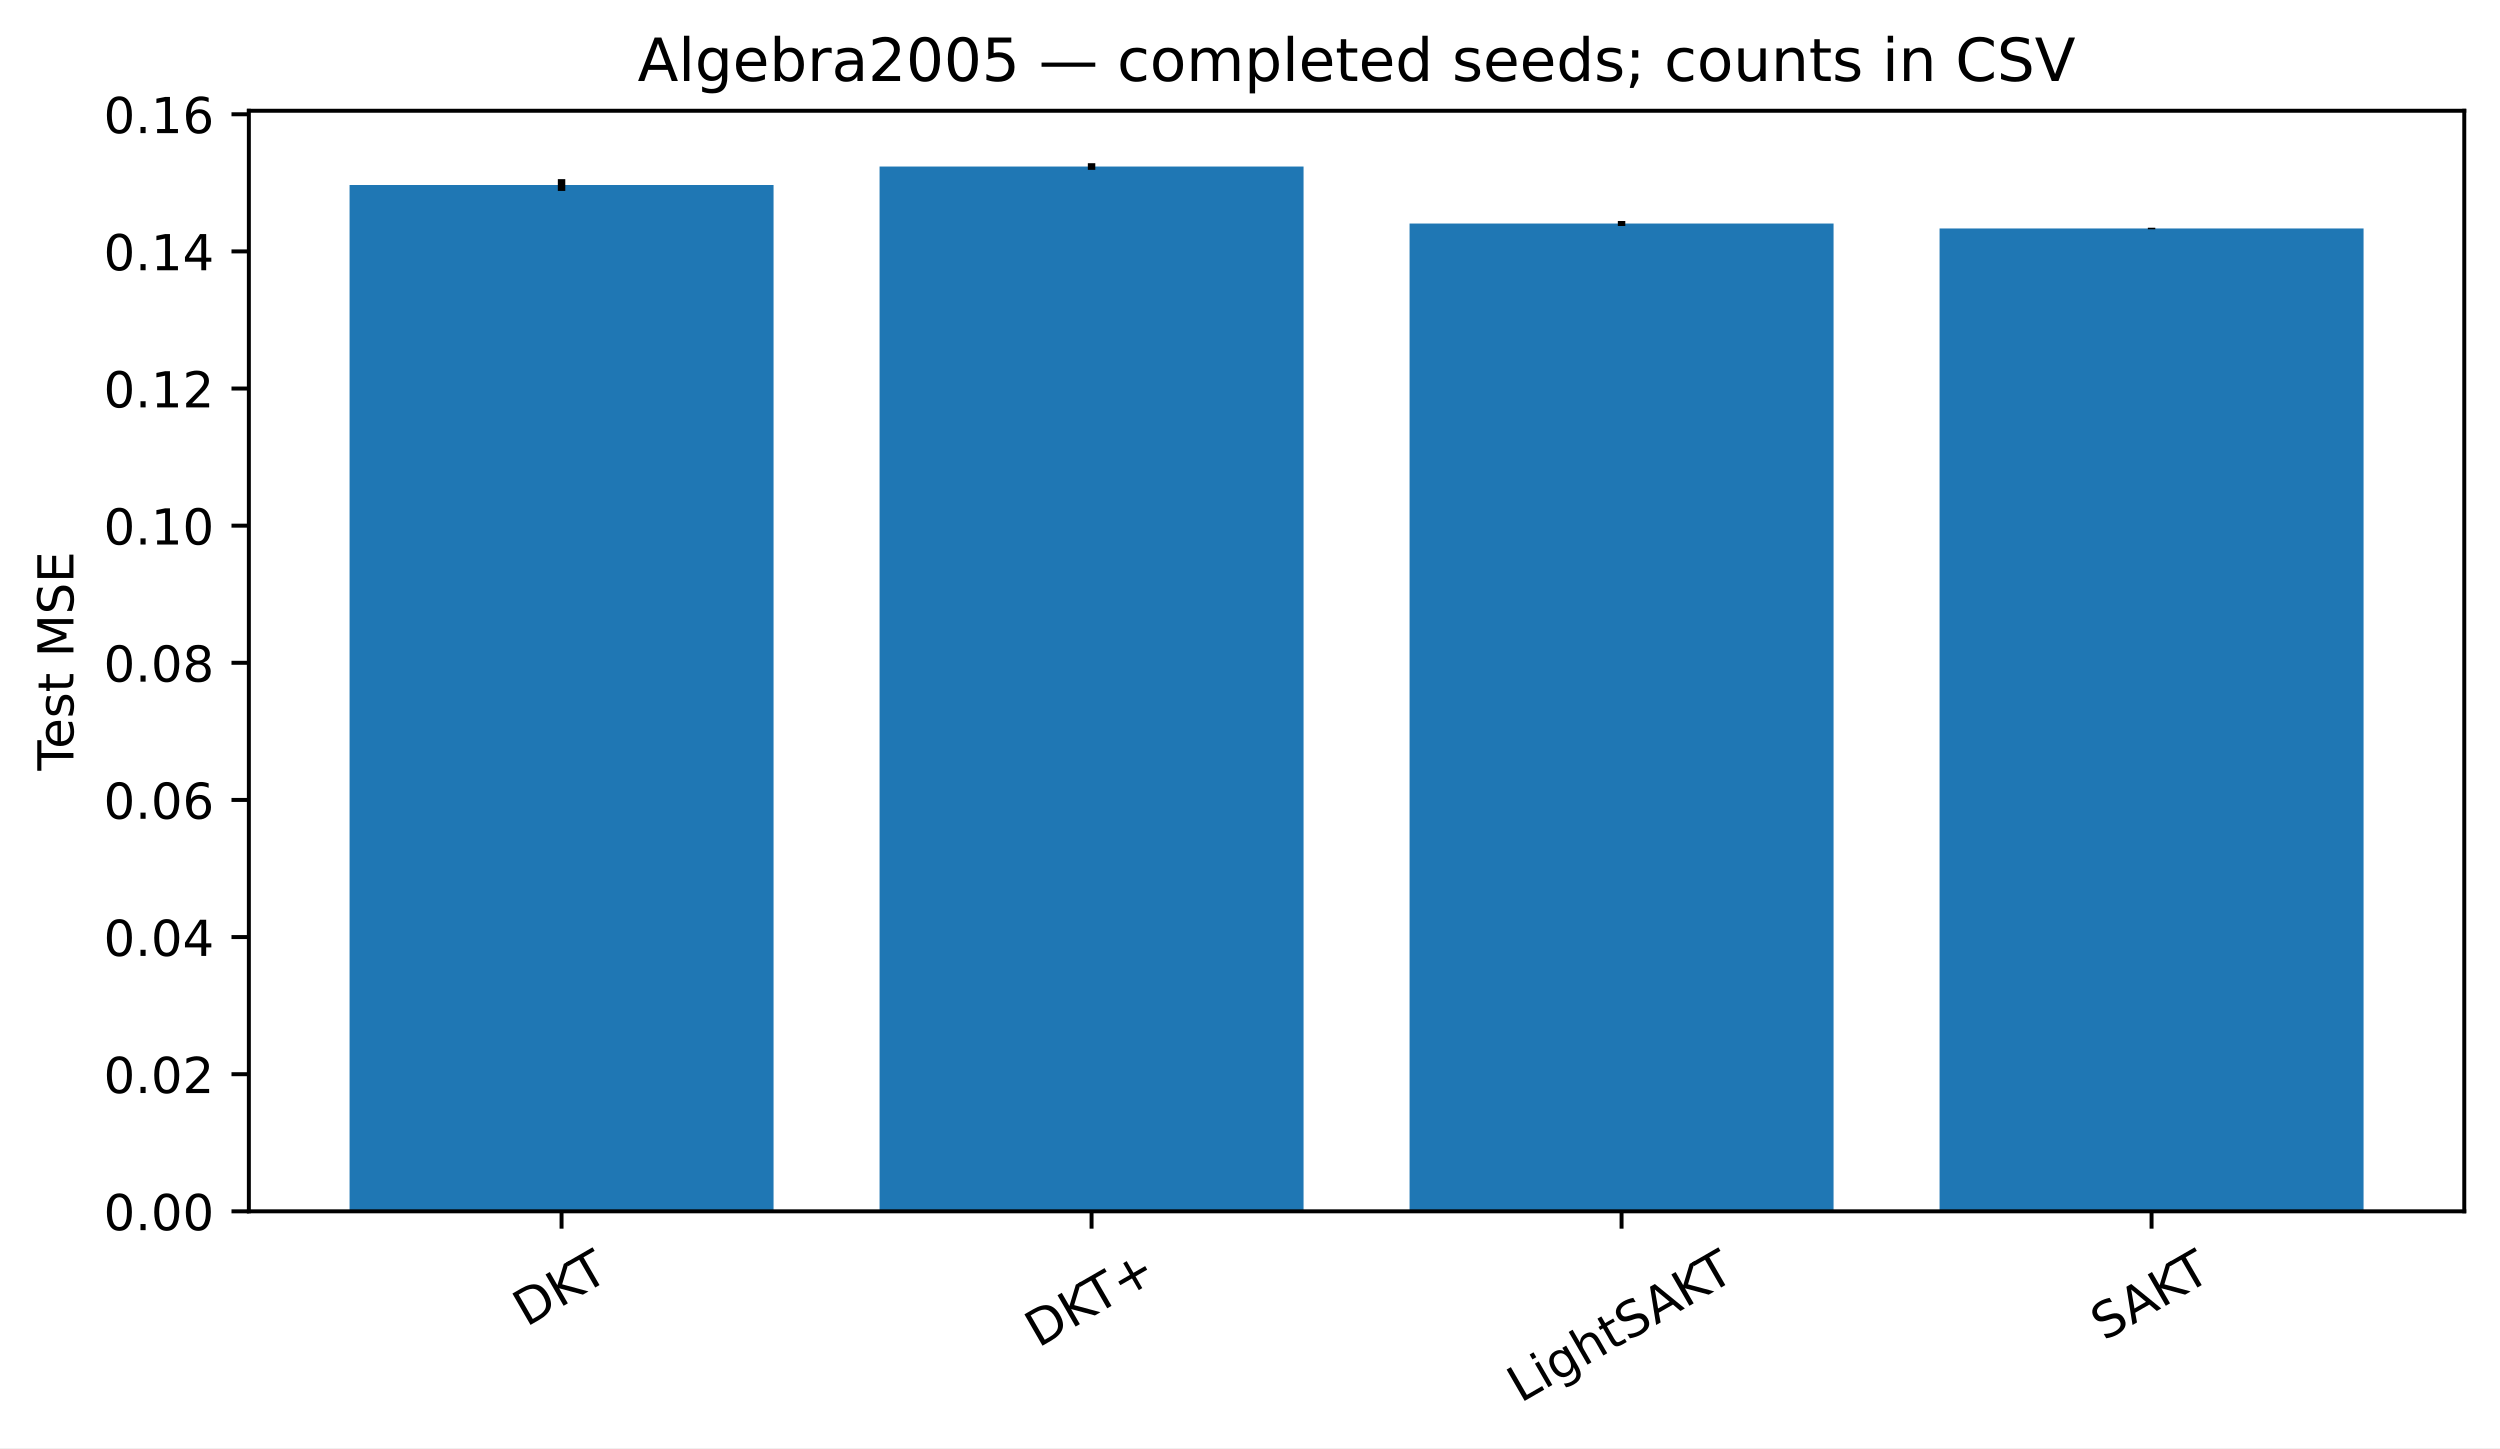
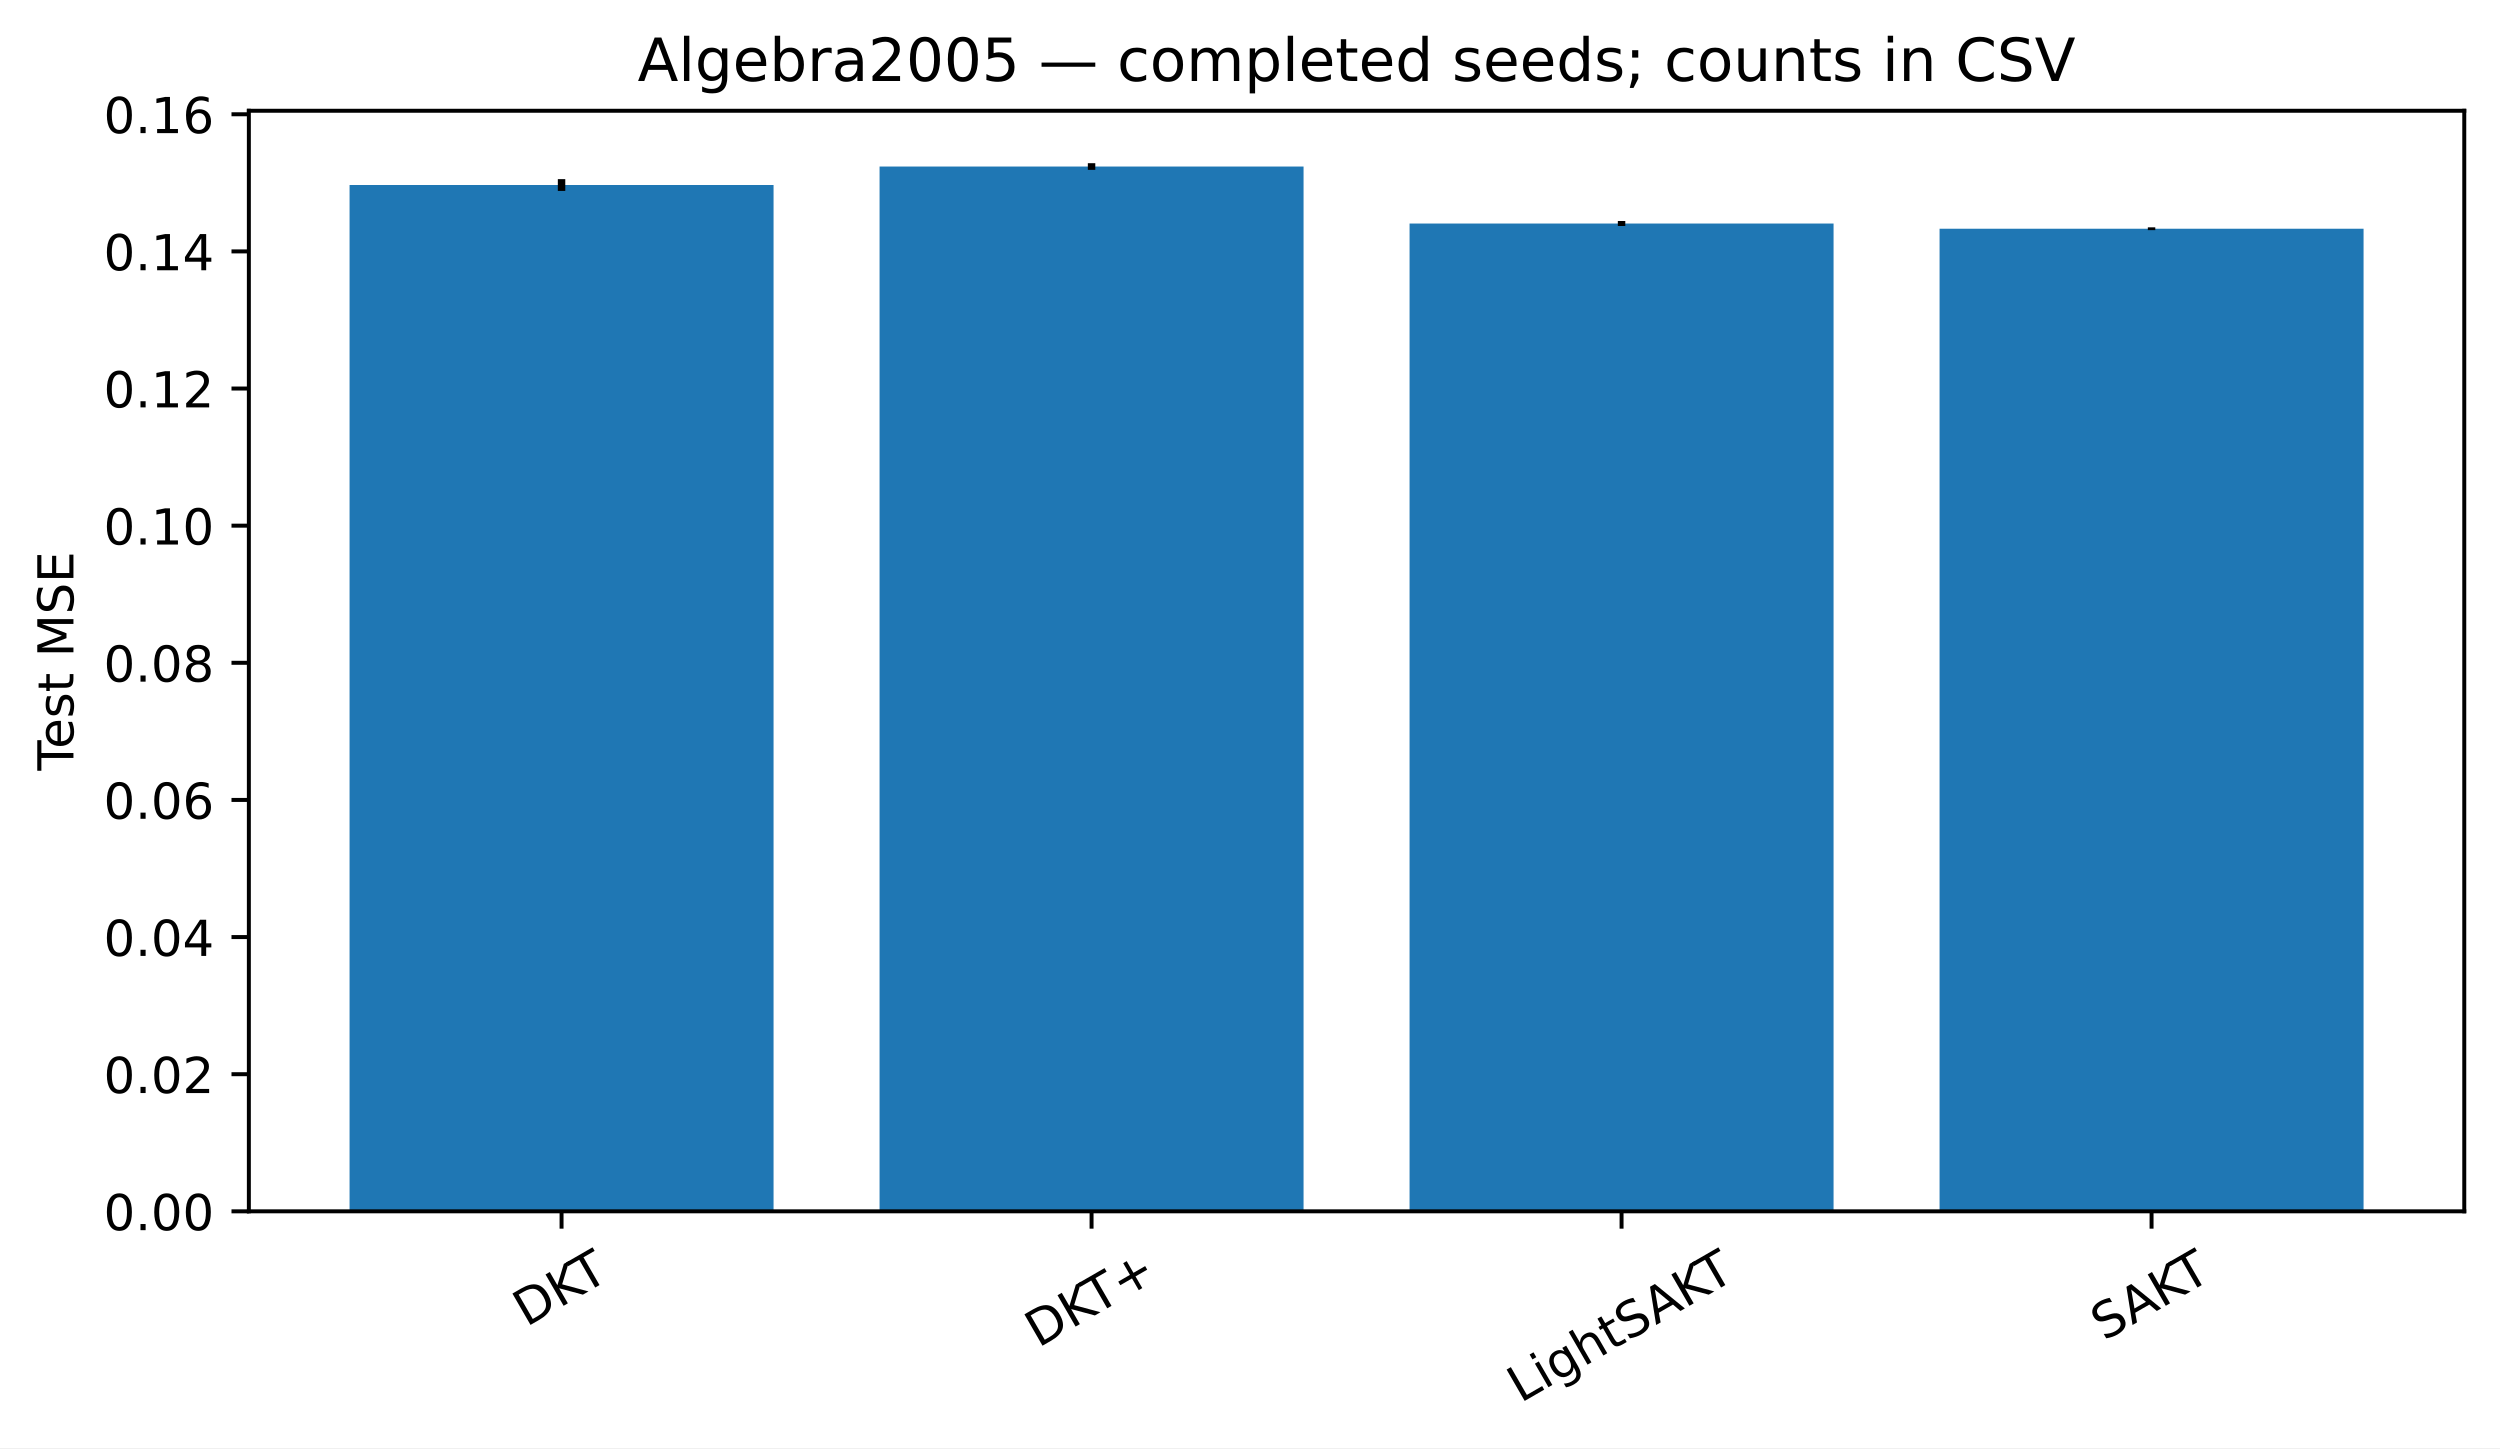
<svg xmlns="http://www.w3.org/2000/svg" xmlns:xlink="http://www.w3.org/1999/xlink" width="503.744pt" height="291.771pt" viewBox="0 0 503.744 291.771" version="1.1">
  <defs>
    <style type="text/css">*{stroke-linejoin: round; stroke-linecap: butt}</style>
  </defs>
  <g id="figure_1">
    <g id="patch_1">
      <path d="M 0 291.771  L 503.744 291.771  L 503.744 0  L 0 0  z " style="fill: #ffffff" />
    </g>
    <g id="axes_1">
      <g id="patch_2">
        <path d="M 50.144 244.078  L 496.544 244.078  L 496.544 22.318  L 50.144 22.318  z " style="fill: #ffffff" />
      </g>
      <g id="patch_3">
-         <path d="M 70.435 244.078  L 155.87 244.078  L 155.87 37.28  L 70.435 37.28  z " clip-path="url(#p3794abc254)" style="fill: #1f77b4" />
+         <path d="M 70.435 244.078  L 155.87 244.078  L 155.87 37.28  L 70.435 37.28  z " clip-path="url(#p37344123c0)" style="fill: #1f77b4" />
      </g>
      <g id="patch_4">
-         <path d="M 177.229 244.078  L 262.664 244.078  L 262.664 33.552  L 177.229 33.552  z " clip-path="url(#p3794abc254)" style="fill: #1f77b4" />
+         <path d="M 177.229 244.078  L 262.664 244.078  L 262.664 33.552  L 177.229 33.552  z " clip-path="url(#p37344123c0)" style="fill: #1f77b4" />
      </g>
      <g id="patch_5">
-         <path d="M 284.023 244.078  L 369.459 244.078  L 369.459 45.036  L 284.023 45.036  z " clip-path="url(#p3794abc254)" style="fill: #1f77b4" />
+         <path d="M 284.023 244.078  L 369.459 244.078  L 369.459 45.036  L 284.023 45.036  z " clip-path="url(#p37344123c0)" style="fill: #1f77b4" />
      </g>
      <g id="patch_6">
-         <path d="M 390.817 244.078  L 476.253 244.078  L 476.253 46.04  L 390.817 46.04  z " clip-path="url(#p3794abc254)" style="fill: #1f77b4" />
+         <path d="M 390.817 244.078  L 476.253 244.078  L 476.253 46.086  L 390.817 46.086  z " clip-path="url(#p37344123c0)" style="fill: #1f77b4" />
      </g>
      <g id="matplotlib.axis_1">
        <g id="xtick_1">
          <g id="line2d_1">
            <defs>
-               <path id="md015bb8213" d="M 0 0  L 0 3.5  " style="stroke: #000000; stroke-width: 0.8" />
+               <path id="me92ed41fef" d="M 0 0  L 0 3.5  " style="stroke: #000000; stroke-width: 0.8" />
            </defs>
            <g>
-               <use xlink:href="#md015bb8213" x="113.152" y="244.078" style="stroke: #000000; stroke-width: 0.8" />
+               <use xlink:href="#me92ed41fef" x="113.152" y="244.078" style="stroke: #000000; stroke-width: 0.8" />
            </g>
          </g>
          <g id="text_1">
            <g transform="translate(106.0491 267.4539) rotate(-30) scale(0.1 -0.1)">
              <defs>
                <path id="DejaVuSans-44" d="M 1259 4147  L 1259 519  L 2022 519  Q 2988 519 3436 956  Q 3884 1394 3884 2338  Q 3884 3275 3436 3711  Q 2988 4147 2022 4147  L 1259 4147  z M 628 4666  L 1925 4666  Q 3281 4666 3915 4102  Q 4550 3538 4550 2338  Q 4550 1131 3912 565  Q 3275 0 1925 0  L 628 0  L 628 4666  z " transform="scale(0.015625)" />
                <path id="DejaVuSans-4b" d="M 628 4666  L 1259 4666  L 1259 2694  L 3353 4666  L 4166 4666  L 1850 2491  L 4331 0  L 3500 0  L 1259 2247  L 1259 0  L 628 0  L 628 4666  z " transform="scale(0.015625)" />
                <path id="DejaVuSans-54" d="M -19 4666  L 3928 4666  L 3928 4134  L 2272 4134  L 2272 0  L 1638 0  L 1638 4134  L -19 4134  L -19 4666  z " transform="scale(0.015625)" />
              </defs>
              <use xlink:href="#DejaVuSans-44" />
              <use xlink:href="#DejaVuSans-4b" x="77.002" />
              <use xlink:href="#DejaVuSans-54" x="134.828" />
            </g>
          </g>
        </g>
        <g id="xtick_2">
          <g id="line2d_2">
            <g>
-               <use xlink:href="#md015bb8213" x="219.947" y="244.078" style="stroke: #000000; stroke-width: 0.8" />
+               <use xlink:href="#me92ed41fef" x="219.947" y="244.078" style="stroke: #000000; stroke-width: 0.8" />
            </g>
          </g>
          <g id="text_2">
            <g transform="translate(209.2148 271.6437) rotate(-30) scale(0.1 -0.1)">
              <defs>
                <path id="DejaVuSans-2b" d="M 2944 4013  L 2944 2272  L 4684 2272  L 4684 1741  L 2944 1741  L 2944 0  L 2419 0  L 2419 1741  L 678 1741  L 678 2272  L 2419 2272  L 2419 4013  L 2944 4013  z " transform="scale(0.015625)" />
              </defs>
              <use xlink:href="#DejaVuSans-44" />
              <use xlink:href="#DejaVuSans-4b" x="77.002" />
              <use xlink:href="#DejaVuSans-54" x="134.828" />
              <use xlink:href="#DejaVuSans-2b" x="195.912" />
            </g>
          </g>
        </g>
        <g id="xtick_3">
          <g id="line2d_3">
            <g>
-               <use xlink:href="#md015bb8213" x="326.741" y="244.078" style="stroke: #000000; stroke-width: 0.8" />
+               <use xlink:href="#me92ed41fef" x="326.741" y="244.078" style="stroke: #000000; stroke-width: 0.8" />
            </g>
          </g>
          <g id="text_3">
            <g transform="translate(306.3732 282.7703) rotate(-30) scale(0.1 -0.1)">
              <defs>
                <path id="DejaVuSans-4c" d="M 628 4666  L 1259 4666  L 1259 531  L 3531 531  L 3531 0  L 628 0  L 628 4666  z " transform="scale(0.015625)" />
                <path id="DejaVuSans-69" d="M 603 3500  L 1178 3500  L 1178 0  L 603 0  L 603 3500  z M 603 4863  L 1178 4863  L 1178 4134  L 603 4134  L 603 4863  z " transform="scale(0.015625)" />
                <path id="DejaVuSans-67" d="M 2906 1791  Q 2906 2416 2648 2759  Q 2391 3103 1925 3103  Q 1463 3103 1205 2759  Q 947 2416 947 1791  Q 947 1169 1205 825  Q 1463 481 1925 481  Q 2391 481 2648 825  Q 2906 1169 2906 1791  z M 3481 434  Q 3481 -459 3084 -895  Q 2688 -1331 1869 -1331  Q 1566 -1331 1297 -1286  Q 1028 -1241 775 -1147  L 775 -588  Q 1028 -725 1275 -790  Q 1522 -856 1778 -856  Q 2344 -856 2625 -561  Q 2906 -266 2906 331  L 2906 616  Q 2728 306 2450 153  Q 2172 0 1784 0  Q 1141 0 747 490  Q 353 981 353 1791  Q 353 2603 747 3093  Q 1141 3584 1784 3584  Q 2172 3584 2450 3431  Q 2728 3278 2906 2969  L 2906 3500  L 3481 3500  L 3481 434  z " transform="scale(0.015625)" />
                <path id="DejaVuSans-68" d="M 3513 2113  L 3513 0  L 2938 0  L 2938 2094  Q 2938 2591 2744 2837  Q 2550 3084 2163 3084  Q 1697 3084 1428 2787  Q 1159 2491 1159 1978  L 1159 0  L 581 0  L 581 4863  L 1159 4863  L 1159 2956  Q 1366 3272 1645 3428  Q 1925 3584 2291 3584  Q 2894 3584 3203 3211  Q 3513 2838 3513 2113  z " transform="scale(0.015625)" />
                <path id="DejaVuSans-74" d="M 1172 4494  L 1172 3500  L 2356 3500  L 2356 3053  L 1172 3053  L 1172 1153  Q 1172 725 1289 603  Q 1406 481 1766 481  L 2356 481  L 2356 0  L 1766 0  Q 1100 0 847 248  Q 594 497 594 1153  L 594 3053  L 172 3053  L 172 3500  L 594 3500  L 594 4494  L 1172 4494  z " transform="scale(0.015625)" />
                <path id="DejaVuSans-53" d="M 3425 4513  L 3425 3897  Q 3066 4069 2747 4153  Q 2428 4238 2131 4238  Q 1616 4238 1336 4038  Q 1056 3838 1056 3469  Q 1056 3159 1242 3001  Q 1428 2844 1947 2747  L 2328 2669  Q 3034 2534 3370 2195  Q 3706 1856 3706 1288  Q 3706 609 3251 259  Q 2797 -91 1919 -91  Q 1588 -91 1214 -16  Q 841 59 441 206  L 441 856  Q 825 641 1194 531  Q 1563 422 1919 422  Q 2459 422 2753 634  Q 3047 847 3047 1241  Q 3047 1584 2836 1778  Q 2625 1972 2144 2069  L 1759 2144  Q 1053 2284 737 2584  Q 422 2884 422 3419  Q 422 4038 858 4394  Q 1294 4750 2059 4750  Q 2388 4750 2728 4690  Q 3069 4631 3425 4513  z " transform="scale(0.015625)" />
                <path id="DejaVuSans-41" d="M 2188 4044  L 1331 1722  L 3047 1722  L 2188 4044  z M 1831 4666  L 2547 4666  L 4325 0  L 3669 0  L 3244 1197  L 1141 1197  L 716 0  L 50 0  L 1831 4666  z " transform="scale(0.015625)" />
              </defs>
              <use xlink:href="#DejaVuSans-4c" />
              <use xlink:href="#DejaVuSans-69" x="55.713" />
              <use xlink:href="#DejaVuSans-67" x="83.496" />
              <use xlink:href="#DejaVuSans-68" x="146.973" />
              <use xlink:href="#DejaVuSans-74" x="210.352" />
              <use xlink:href="#DejaVuSans-53" x="249.561" />
              <use xlink:href="#DejaVuSans-41" x="314.912" />
              <use xlink:href="#DejaVuSans-4b" x="383.32" />
              <use xlink:href="#DejaVuSans-54" x="441.146" />
            </g>
          </g>
        </g>
        <g id="xtick_4">
          <g id="line2d_4">
            <g>
-               <use xlink:href="#md015bb8213" x="433.535" y="244.078" style="stroke: #000000; stroke-width: 0.8" />
+               <use xlink:href="#me92ed41fef" x="433.535" y="244.078" style="stroke: #000000; stroke-width: 0.8" />
            </g>
          </g>
          <g id="text_4">
            <g transform="translate(423.9738 270.2922) rotate(-30) scale(0.1 -0.1)">
              <use xlink:href="#DejaVuSans-53" />
              <use xlink:href="#DejaVuSans-41" x="65.352" />
              <use xlink:href="#DejaVuSans-4b" x="133.76" />
              <use xlink:href="#DejaVuSans-54" x="191.586" />
            </g>
          </g>
        </g>
      </g>
      <g id="matplotlib.axis_2">
        <g id="ytick_1">
          <g id="line2d_5">
            <defs>
-               <path id="maa111e7e05" d="M 0 0  L -3.5 0  " style="stroke: #000000; stroke-width: 0.8" />
+               <path id="m4c678e482f" d="M 0 0  L -3.5 0  " style="stroke: #000000; stroke-width: 0.8" />
            </defs>
            <g>
-               <use xlink:href="#maa111e7e05" x="50.144" y="244.078" style="stroke: #000000; stroke-width: 0.8" />
+               <use xlink:href="#m4c678e482f" x="50.144" y="244.078" style="stroke: #000000; stroke-width: 0.8" />
            </g>
          </g>
          <g id="text_5">
            <g transform="translate(20.87813 247.8773) scale(0.1 -0.1)">
              <defs>
                <path id="DejaVuSans-30" d="M 2034 4250  Q 1547 4250 1301 3770  Q 1056 3291 1056 2328  Q 1056 1369 1301 889  Q 1547 409 2034 409  Q 2525 409 2770 889  Q 3016 1369 3016 2328  Q 3016 3291 2770 3770  Q 2525 4250 2034 4250  z M 2034 4750  Q 2819 4750 3233 4129  Q 3647 3509 3647 2328  Q 3647 1150 3233 529  Q 2819 -91 2034 -91  Q 1250 -91 836 529  Q 422 1150 422 2328  Q 422 3509 836 4129  Q 1250 4750 2034 4750  z " transform="scale(0.015625)" />
                <path id="DejaVuSans-2e" d="M 684 794  L 1344 794  L 1344 0  L 684 0  L 684 794  z " transform="scale(0.015625)" />
              </defs>
              <use xlink:href="#DejaVuSans-30" />
              <use xlink:href="#DejaVuSans-2e" x="63.623" />
              <use xlink:href="#DejaVuSans-30" x="95.41" />
              <use xlink:href="#DejaVuSans-30" x="159.033" />
            </g>
          </g>
        </g>
        <g id="ytick_2">
          <g id="line2d_6">
            <g>
-               <use xlink:href="#maa111e7e05" x="50.144" y="216.447" style="stroke: #000000; stroke-width: 0.8" />
+               <use xlink:href="#m4c678e482f" x="50.144" y="216.447" style="stroke: #000000; stroke-width: 0.8" />
            </g>
          </g>
          <g id="text_6">
            <g transform="translate(20.87813 220.2459) scale(0.1 -0.1)">
              <defs>
                <path id="DejaVuSans-32" d="M 1228 531  L 3431 531  L 3431 0  L 469 0  L 469 531  Q 828 903 1448 1529  Q 2069 2156 2228 2338  Q 2531 2678 2651 2914  Q 2772 3150 2772 3378  Q 2772 3750 2511 3984  Q 2250 4219 1831 4219  Q 1534 4219 1204 4116  Q 875 4013 500 3803  L 500 4441  Q 881 4594 1212 4672  Q 1544 4750 1819 4750  Q 2544 4750 2975 4387  Q 3406 4025 3406 3419  Q 3406 3131 3298 2873  Q 3191 2616 2906 2266  Q 2828 2175 2409 1742  Q 1991 1309 1228 531  z " transform="scale(0.015625)" />
              </defs>
              <use xlink:href="#DejaVuSans-30" />
              <use xlink:href="#DejaVuSans-2e" x="63.623" />
              <use xlink:href="#DejaVuSans-30" x="95.41" />
              <use xlink:href="#DejaVuSans-32" x="159.033" />
            </g>
          </g>
        </g>
        <g id="ytick_3">
          <g id="line2d_7">
            <g>
-               <use xlink:href="#maa111e7e05" x="50.144" y="188.815" style="stroke: #000000; stroke-width: 0.8" />
+               <use xlink:href="#m4c678e482f" x="50.144" y="188.815" style="stroke: #000000; stroke-width: 0.8" />
            </g>
          </g>
          <g id="text_7">
            <g transform="translate(20.87813 192.6145) scale(0.1 -0.1)">
              <defs>
                <path id="DejaVuSans-34" d="M 2419 4116  L 825 1625  L 2419 1625  L 2419 4116  z M 2253 4666  L 3047 4666  L 3047 1625  L 3713 1625  L 3713 1100  L 3047 1100  L 3047 0  L 2419 0  L 2419 1100  L 313 1100  L 313 1709  L 2253 4666  z " transform="scale(0.015625)" />
              </defs>
              <use xlink:href="#DejaVuSans-30" />
              <use xlink:href="#DejaVuSans-2e" x="63.623" />
              <use xlink:href="#DejaVuSans-30" x="95.41" />
              <use xlink:href="#DejaVuSans-34" x="159.033" />
            </g>
          </g>
        </g>
        <g id="ytick_4">
          <g id="line2d_8">
            <g>
-               <use xlink:href="#maa111e7e05" x="50.144" y="161.184" style="stroke: #000000; stroke-width: 0.8" />
+               <use xlink:href="#m4c678e482f" x="50.144" y="161.184" style="stroke: #000000; stroke-width: 0.8" />
            </g>
          </g>
          <g id="text_8">
            <g transform="translate(20.87813 164.983) scale(0.1 -0.1)">
              <defs>
                <path id="DejaVuSans-36" d="M 2113 2584  Q 1688 2584 1439 2293  Q 1191 2003 1191 1497  Q 1191 994 1439 701  Q 1688 409 2113 409  Q 2538 409 2786 701  Q 3034 994 3034 1497  Q 3034 2003 2786 2293  Q 2538 2584 2113 2584  z M 3366 4563  L 3366 3988  Q 3128 4100 2886 4159  Q 2644 4219 2406 4219  Q 1781 4219 1451 3797  Q 1122 3375 1075 2522  Q 1259 2794 1537 2939  Q 1816 3084 2150 3084  Q 2853 3084 3261 2657  Q 3669 2231 3669 1497  Q 3669 778 3244 343  Q 2819 -91 2113 -91  Q 1303 -91 875 529  Q 447 1150 447 2328  Q 447 3434 972 4092  Q 1497 4750 2381 4750  Q 2619 4750 2861 4703  Q 3103 4656 3366 4563  z " transform="scale(0.015625)" />
              </defs>
              <use xlink:href="#DejaVuSans-30" />
              <use xlink:href="#DejaVuSans-2e" x="63.623" />
              <use xlink:href="#DejaVuSans-30" x="95.41" />
              <use xlink:href="#DejaVuSans-36" x="159.033" />
            </g>
          </g>
        </g>
        <g id="ytick_5">
          <g id="line2d_9">
            <g>
-               <use xlink:href="#maa111e7e05" x="50.144" y="133.552" style="stroke: #000000; stroke-width: 0.8" />
+               <use xlink:href="#m4c678e482f" x="50.144" y="133.552" style="stroke: #000000; stroke-width: 0.8" />
            </g>
          </g>
          <g id="text_9">
            <g transform="translate(20.87813 137.3516) scale(0.1 -0.1)">
              <defs>
                <path id="DejaVuSans-38" d="M 2034 2216  Q 1584 2216 1326 1975  Q 1069 1734 1069 1313  Q 1069 891 1326 650  Q 1584 409 2034 409  Q 2484 409 2743 651  Q 3003 894 3003 1313  Q 3003 1734 2745 1975  Q 2488 2216 2034 2216  z M 1403 2484  Q 997 2584 770 2862  Q 544 3141 544 3541  Q 544 4100 942 4425  Q 1341 4750 2034 4750  Q 2731 4750 3128 4425  Q 3525 4100 3525 3541  Q 3525 3141 3298 2862  Q 3072 2584 2669 2484  Q 3125 2378 3379 2068  Q 3634 1759 3634 1313  Q 3634 634 3220 271  Q 2806 -91 2034 -91  Q 1263 -91 848 271  Q 434 634 434 1313  Q 434 1759 690 2068  Q 947 2378 1403 2484  z M 1172 3481  Q 1172 3119 1398 2916  Q 1625 2713 2034 2713  Q 2441 2713 2670 2916  Q 2900 3119 2900 3481  Q 2900 3844 2670 4047  Q 2441 4250 2034 4250  Q 1625 4250 1398 4047  Q 1172 3844 1172 3481  z " transform="scale(0.015625)" />
              </defs>
              <use xlink:href="#DejaVuSans-30" />
              <use xlink:href="#DejaVuSans-2e" x="63.623" />
              <use xlink:href="#DejaVuSans-30" x="95.41" />
              <use xlink:href="#DejaVuSans-38" x="159.033" />
            </g>
          </g>
        </g>
        <g id="ytick_6">
          <g id="line2d_10">
            <g>
-               <use xlink:href="#maa111e7e05" x="50.144" y="105.921" style="stroke: #000000; stroke-width: 0.8" />
+               <use xlink:href="#m4c678e482f" x="50.144" y="105.921" style="stroke: #000000; stroke-width: 0.8" />
            </g>
          </g>
          <g id="text_10">
            <g transform="translate(20.87813 109.7201) scale(0.1 -0.1)">
              <defs>
                <path id="DejaVuSans-31" d="M 794 531  L 1825 531  L 1825 4091  L 703 3866  L 703 4441  L 1819 4666  L 2450 4666  L 2450 531  L 3481 531  L 3481 0  L 794 0  L 794 531  z " transform="scale(0.015625)" />
              </defs>
              <use xlink:href="#DejaVuSans-30" />
              <use xlink:href="#DejaVuSans-2e" x="63.623" />
              <use xlink:href="#DejaVuSans-31" x="95.41" />
              <use xlink:href="#DejaVuSans-30" x="159.033" />
            </g>
          </g>
        </g>
        <g id="ytick_7">
          <g id="line2d_11">
            <g>
-               <use xlink:href="#maa111e7e05" x="50.144" y="78.289" style="stroke: #000000; stroke-width: 0.8" />
+               <use xlink:href="#m4c678e482f" x="50.144" y="78.289" style="stroke: #000000; stroke-width: 0.8" />
            </g>
          </g>
          <g id="text_11">
            <g transform="translate(20.87813 82.08869) scale(0.1 -0.1)">
              <use xlink:href="#DejaVuSans-30" />
              <use xlink:href="#DejaVuSans-2e" x="63.623" />
              <use xlink:href="#DejaVuSans-31" x="95.41" />
              <use xlink:href="#DejaVuSans-32" x="159.033" />
            </g>
          </g>
        </g>
        <g id="ytick_8">
          <g id="line2d_12">
            <g>
-               <use xlink:href="#maa111e7e05" x="50.144" y="50.658" style="stroke: #000000; stroke-width: 0.8" />
+               <use xlink:href="#m4c678e482f" x="50.144" y="50.658" style="stroke: #000000; stroke-width: 0.8" />
            </g>
          </g>
          <g id="text_12">
            <g transform="translate(20.87813 54.45725) scale(0.1 -0.1)">
              <use xlink:href="#DejaVuSans-30" />
              <use xlink:href="#DejaVuSans-2e" x="63.623" />
              <use xlink:href="#DejaVuSans-31" x="95.41" />
              <use xlink:href="#DejaVuSans-34" x="159.033" />
            </g>
          </g>
        </g>
        <g id="ytick_9">
          <g id="line2d_13">
            <g>
-               <use xlink:href="#maa111e7e05" x="50.144" y="23.027" style="stroke: #000000; stroke-width: 0.8" />
+               <use xlink:href="#m4c678e482f" x="50.144" y="23.027" style="stroke: #000000; stroke-width: 0.8" />
            </g>
          </g>
          <g id="text_13">
            <g transform="translate(20.87813 26.82581) scale(0.1 -0.1)">
              <use xlink:href="#DejaVuSans-30" />
              <use xlink:href="#DejaVuSans-2e" x="63.623" />
              <use xlink:href="#DejaVuSans-31" x="95.41" />
              <use xlink:href="#DejaVuSans-36" x="159.033" />
            </g>
          </g>
        </g>
        <g id="text_14">
          <g transform="translate(14.79844 155.2802) rotate(-90) scale(0.1 -0.1)">
            <defs>
              <path id="DejaVuSans-65" d="M 3597 1894  L 3597 1613  L 953 1613  Q 991 1019 1311 708  Q 1631 397 2203 397  Q 2534 397 2845 478  Q 3156 559 3463 722  L 3463 178  Q 3153 47 2828 -22  Q 2503 -91 2169 -91  Q 1331 -91 842 396  Q 353 884 353 1716  Q 353 2575 817 3079  Q 1281 3584 2069 3584  Q 2775 3584 3186 3129  Q 3597 2675 3597 1894  z M 3022 2063  Q 3016 2534 2758 2815  Q 2500 3097 2075 3097  Q 1594 3097 1305 2825  Q 1016 2553 972 2059  L 3022 2063  z " transform="scale(0.015625)" />
              <path id="DejaVuSans-73" d="M 2834 3397  L 2834 2853  Q 2591 2978 2328 3040  Q 2066 3103 1784 3103  Q 1356 3103 1142 2972  Q 928 2841 928 2578  Q 928 2378 1081 2264  Q 1234 2150 1697 2047  L 1894 2003  Q 2506 1872 2764 1633  Q 3022 1394 3022 966  Q 3022 478 2636 193  Q 2250 -91 1575 -91  Q 1294 -91 989 -36  Q 684 19 347 128  L 347 722  Q 666 556 975 473  Q 1284 391 1588 391  Q 1994 391 2212 530  Q 2431 669 2431 922  Q 2431 1156 2273 1281  Q 2116 1406 1581 1522  L 1381 1569  Q 847 1681 609 1914  Q 372 2147 372 2553  Q 372 3047 722 3315  Q 1072 3584 1716 3584  Q 2034 3584 2315 3537  Q 2597 3491 2834 3397  z " transform="scale(0.015625)" />
              <path id="DejaVuSans-20" transform="scale(0.015625)" />
              <path id="DejaVuSans-4d" d="M 628 4666  L 1569 4666  L 2759 1491  L 3956 4666  L 4897 4666  L 4897 0  L 4281 0  L 4281 4097  L 3078 897  L 2444 897  L 1241 4097  L 1241 0  L 628 0  L 628 4666  z " transform="scale(0.015625)" />
              <path id="DejaVuSans-45" d="M 628 4666  L 3578 4666  L 3578 4134  L 1259 4134  L 1259 2753  L 3481 2753  L 3481 2222  L 1259 2222  L 1259 531  L 3634 531  L 3634 0  L 628 0  L 628 4666  z " transform="scale(0.015625)" />
            </defs>
            <use xlink:href="#DejaVuSans-54" />
            <use xlink:href="#DejaVuSans-65" x="44.084" />
            <use xlink:href="#DejaVuSans-73" x="105.607" />
            <use xlink:href="#DejaVuSans-74" x="157.707" />
            <use xlink:href="#DejaVuSans-20" x="196.916" />
            <use xlink:href="#DejaVuSans-4d" x="228.703" />
            <use xlink:href="#DejaVuSans-53" x="314.982" />
            <use xlink:href="#DejaVuSans-45" x="378.459" />
          </g>
        </g>
      </g>
      <g id="LineCollection_1">
-         <path d="M 113.152 38.471  L 113.152 36.089  " clip-path="url(#p3794abc254)" style="fill: none; stroke: #000000; stroke-width: 1.5" />
-         <path d="M 219.947 34.226  L 219.947 32.878  " clip-path="url(#p3794abc254)" style="fill: none; stroke: #000000; stroke-width: 1.5" />
-         <path d="M 326.741 45.539  L 326.741 44.534  " clip-path="url(#p3794abc254)" style="fill: none; stroke: #000000; stroke-width: 1.5" />
-         <path d="M 433.535 46.193  L 433.535 45.888  " clip-path="url(#p3794abc254)" style="fill: none; stroke: #000000; stroke-width: 1.5" />
+         <path d="M 113.152 38.471  L 113.152 36.089  " clip-path="url(#p37344123c0)" style="fill: none; stroke: #000000; stroke-width: 1.5" />
+         <path d="M 219.947 34.226  L 219.947 32.878  " clip-path="url(#p37344123c0)" style="fill: none; stroke: #000000; stroke-width: 1.5" />
+         <path d="M 326.741 45.539  L 326.741 44.534  " clip-path="url(#p37344123c0)" style="fill: none; stroke: #000000; stroke-width: 1.5" />
+         <path d="M 433.535 46.371  L 433.535 45.802  " clip-path="url(#p37344123c0)" style="fill: none; stroke: #000000; stroke-width: 1.5" />
      </g>
      <g id="patch_7">
        <path d="M 50.144 244.078  L 50.144 22.318  " style="fill: none; stroke: #000000; stroke-width: 0.8; stroke-linejoin: miter; stroke-linecap: square" />
      </g>
      <g id="patch_8">
        <path d="M 496.544 244.078  L 496.544 22.318  " style="fill: none; stroke: #000000; stroke-width: 0.8; stroke-linejoin: miter; stroke-linecap: square" />
      </g>
      <g id="patch_9">
        <path d="M 50.144 244.078  L 496.544 244.078  " style="fill: none; stroke: #000000; stroke-width: 0.8; stroke-linejoin: miter; stroke-linecap: square" />
      </g>
      <g id="patch_10">
        <path d="M 50.144 22.318  L 496.544 22.318  " style="fill: none; stroke: #000000; stroke-width: 0.8; stroke-linejoin: miter; stroke-linecap: square" />
      </g>
      <g id="text_15">
        <g transform="translate(128.4812 16.31812) scale(0.12 -0.12)">
          <defs>
            <path id="DejaVuSans-6c" d="M 603 4863  L 1178 4863  L 1178 0  L 603 0  L 603 4863  z " transform="scale(0.015625)" />
            <path id="DejaVuSans-62" d="M 3116 1747  Q 3116 2381 2855 2742  Q 2594 3103 2138 3103  Q 1681 3103 1420 2742  Q 1159 2381 1159 1747  Q 1159 1113 1420 752  Q 1681 391 2138 391  Q 2594 391 2855 752  Q 3116 1113 3116 1747  z M 1159 2969  Q 1341 3281 1617 3432  Q 1894 3584 2278 3584  Q 2916 3584 3314 3078  Q 3713 2572 3713 1747  Q 3713 922 3314 415  Q 2916 -91 2278 -91  Q 1894 -91 1617 61  Q 1341 213 1159 525  L 1159 0  L 581 0  L 581 4863  L 1159 4863  L 1159 2969  z " transform="scale(0.015625)" />
            <path id="DejaVuSans-72" d="M 2631 2963  Q 2534 3019 2420 3045  Q 2306 3072 2169 3072  Q 1681 3072 1420 2755  Q 1159 2438 1159 1844  L 1159 0  L 581 0  L 581 3500  L 1159 3500  L 1159 2956  Q 1341 3275 1631 3429  Q 1922 3584 2338 3584  Q 2397 3584 2469 3576  Q 2541 3569 2628 3553  L 2631 2963  z " transform="scale(0.015625)" />
            <path id="DejaVuSans-61" d="M 2194 1759  Q 1497 1759 1228 1600  Q 959 1441 959 1056  Q 959 750 1161 570  Q 1363 391 1709 391  Q 2188 391 2477 730  Q 2766 1069 2766 1631  L 2766 1759  L 2194 1759  z M 3341 1997  L 3341 0  L 2766 0  L 2766 531  Q 2569 213 2275 61  Q 1981 -91 1556 -91  Q 1019 -91 701 211  Q 384 513 384 1019  Q 384 1609 779 1909  Q 1175 2209 1959 2209  L 2766 2209  L 2766 2266  Q 2766 2663 2505 2880  Q 2244 3097 1772 3097  Q 1472 3097 1187 3025  Q 903 2953 641 2809  L 641 3341  Q 956 3463 1253 3523  Q 1550 3584 1831 3584  Q 2591 3584 2966 3190  Q 3341 2797 3341 1997  z " transform="scale(0.015625)" />
            <path id="DejaVuSans-35" d="M 691 4666  L 3169 4666  L 3169 4134  L 1269 4134  L 1269 2991  Q 1406 3038 1543 3061  Q 1681 3084 1819 3084  Q 2600 3084 3056 2656  Q 3513 2228 3513 1497  Q 3513 744 3044 326  Q 2575 -91 1722 -91  Q 1428 -91 1123 -41  Q 819 9 494 109  L 494 744  Q 775 591 1075 516  Q 1375 441 1709 441  Q 2250 441 2565 725  Q 2881 1009 2881 1497  Q 2881 1984 2565 2268  Q 2250 2553 1709 2553  Q 1456 2553 1204 2497  Q 953 2441 691 2322  L 691 4666  z " transform="scale(0.015625)" />
            <path id="DejaVuSans-2014" d="M 313 1978  L 6088 1978  L 6088 1528  L 313 1528  L 313 1978  z " transform="scale(0.015625)" />
            <path id="DejaVuSans-63" d="M 3122 3366  L 3122 2828  Q 2878 2963 2633 3030  Q 2388 3097 2138 3097  Q 1578 3097 1268 2742  Q 959 2388 959 1747  Q 959 1106 1268 751  Q 1578 397 2138 397  Q 2388 397 2633 464  Q 2878 531 3122 666  L 3122 134  Q 2881 22 2623 -34  Q 2366 -91 2075 -91  Q 1284 -91 818 406  Q 353 903 353 1747  Q 353 2603 823 3093  Q 1294 3584 2113 3584  Q 2378 3584 2631 3529  Q 2884 3475 3122 3366  z " transform="scale(0.015625)" />
            <path id="DejaVuSans-6f" d="M 1959 3097  Q 1497 3097 1228 2736  Q 959 2375 959 1747  Q 959 1119 1226 758  Q 1494 397 1959 397  Q 2419 397 2687 759  Q 2956 1122 2956 1747  Q 2956 2369 2687 2733  Q 2419 3097 1959 3097  z M 1959 3584  Q 2709 3584 3137 3096  Q 3566 2609 3566 1747  Q 3566 888 3137 398  Q 2709 -91 1959 -91  Q 1206 -91 779 398  Q 353 888 353 1747  Q 353 2609 779 3096  Q 1206 3584 1959 3584  z " transform="scale(0.015625)" />
            <path id="DejaVuSans-6d" d="M 3328 2828  Q 3544 3216 3844 3400  Q 4144 3584 4550 3584  Q 5097 3584 5394 3201  Q 5691 2819 5691 2113  L 5691 0  L 5113 0  L 5113 2094  Q 5113 2597 4934 2840  Q 4756 3084 4391 3084  Q 3944 3084 3684 2787  Q 3425 2491 3425 1978  L 3425 0  L 2847 0  L 2847 2094  Q 2847 2600 2669 2842  Q 2491 3084 2119 3084  Q 1678 3084 1418 2786  Q 1159 2488 1159 1978  L 1159 0  L 581 0  L 581 3500  L 1159 3500  L 1159 2956  Q 1356 3278 1631 3431  Q 1906 3584 2284 3584  Q 2666 3584 2933 3390  Q 3200 3197 3328 2828  z " transform="scale(0.015625)" />
            <path id="DejaVuSans-70" d="M 1159 525  L 1159 -1331  L 581 -1331  L 581 3500  L 1159 3500  L 1159 2969  Q 1341 3281 1617 3432  Q 1894 3584 2278 3584  Q 2916 3584 3314 3078  Q 3713 2572 3713 1747  Q 3713 922 3314 415  Q 2916 -91 2278 -91  Q 1894 -91 1617 61  Q 1341 213 1159 525  z M 3116 1747  Q 3116 2381 2855 2742  Q 2594 3103 2138 3103  Q 1681 3103 1420 2742  Q 1159 2381 1159 1747  Q 1159 1113 1420 752  Q 1681 391 2138 391  Q 2594 391 2855 752  Q 3116 1113 3116 1747  z " transform="scale(0.015625)" />
            <path id="DejaVuSans-64" d="M 2906 2969  L 2906 4863  L 3481 4863  L 3481 0  L 2906 0  L 2906 525  Q 2725 213 2448 61  Q 2172 -91 1784 -91  Q 1150 -91 751 415  Q 353 922 353 1747  Q 353 2572 751 3078  Q 1150 3584 1784 3584  Q 2172 3584 2448 3432  Q 2725 3281 2906 2969  z M 947 1747  Q 947 1113 1208 752  Q 1469 391 1925 391  Q 2381 391 2643 752  Q 2906 1113 2906 1747  Q 2906 2381 2643 2742  Q 2381 3103 1925 3103  Q 1469 3103 1208 2742  Q 947 2381 947 1747  z " transform="scale(0.015625)" />
            <path id="DejaVuSans-3b" d="M 750 3309  L 1409 3309  L 1409 2516  L 750 2516  L 750 3309  z M 750 794  L 1409 794  L 1409 256  L 897 -744  L 494 -744  L 750 256  L 750 794  z " transform="scale(0.015625)" />
            <path id="DejaVuSans-75" d="M 544 1381  L 544 3500  L 1119 3500  L 1119 1403  Q 1119 906 1312 657  Q 1506 409 1894 409  Q 2359 409 2629 706  Q 2900 1003 2900 1516  L 2900 3500  L 3475 3500  L 3475 0  L 2900 0  L 2900 538  Q 2691 219 2414 64  Q 2138 -91 1772 -91  Q 1169 -91 856 284  Q 544 659 544 1381  z M 1991 3584  L 1991 3584  z " transform="scale(0.015625)" />
            <path id="DejaVuSans-6e" d="M 3513 2113  L 3513 0  L 2938 0  L 2938 2094  Q 2938 2591 2744 2837  Q 2550 3084 2163 3084  Q 1697 3084 1428 2787  Q 1159 2491 1159 1978  L 1159 0  L 581 0  L 581 3500  L 1159 3500  L 1159 2956  Q 1366 3272 1645 3428  Q 1925 3584 2291 3584  Q 2894 3584 3203 3211  Q 3513 2838 3513 2113  z " transform="scale(0.015625)" />
            <path id="DejaVuSans-43" d="M 4122 4306  L 4122 3641  Q 3803 3938 3442 4084  Q 3081 4231 2675 4231  Q 1875 4231 1450 3742  Q 1025 3253 1025 2328  Q 1025 1406 1450 917  Q 1875 428 2675 428  Q 3081 428 3442 575  Q 3803 722 4122 1019  L 4122 359  Q 3791 134 3420 21  Q 3050 -91 2638 -91  Q 1578 -91 968 557  Q 359 1206 359 2328  Q 359 3453 968 4101  Q 1578 4750 2638 4750  Q 3056 4750 3426 4639  Q 3797 4528 4122 4306  z " transform="scale(0.015625)" />
            <path id="DejaVuSans-56" d="M 1831 0  L 50 4666  L 709 4666  L 2188 738  L 3669 4666  L 4325 4666  L 2547 0  L 1831 0  z " transform="scale(0.015625)" />
          </defs>
          <use xlink:href="#DejaVuSans-41" />
          <use xlink:href="#DejaVuSans-6c" x="68.408" />
          <use xlink:href="#DejaVuSans-67" x="96.191" />
          <use xlink:href="#DejaVuSans-65" x="159.668" />
          <use xlink:href="#DejaVuSans-62" x="221.191" />
          <use xlink:href="#DejaVuSans-72" x="284.668" />
          <use xlink:href="#DejaVuSans-61" x="325.781" />
          <use xlink:href="#DejaVuSans-32" x="387.061" />
          <use xlink:href="#DejaVuSans-30" x="450.684" />
          <use xlink:href="#DejaVuSans-30" x="514.307" />
          <use xlink:href="#DejaVuSans-35" x="577.93" />
          <use xlink:href="#DejaVuSans-20" x="641.553" />
          <use xlink:href="#DejaVuSans-2014" x="673.34" />
          <use xlink:href="#DejaVuSans-20" x="773.34" />
          <use xlink:href="#DejaVuSans-63" x="805.127" />
          <use xlink:href="#DejaVuSans-6f" x="860.107" />
          <use xlink:href="#DejaVuSans-6d" x="921.289" />
          <use xlink:href="#DejaVuSans-70" x="1018.701" />
          <use xlink:href="#DejaVuSans-6c" x="1082.178" />
          <use xlink:href="#DejaVuSans-65" x="1109.961" />
          <use xlink:href="#DejaVuSans-74" x="1171.484" />
          <use xlink:href="#DejaVuSans-65" x="1210.693" />
          <use xlink:href="#DejaVuSans-64" x="1272.217" />
          <use xlink:href="#DejaVuSans-20" x="1335.693" />
          <use xlink:href="#DejaVuSans-73" x="1367.48" />
          <use xlink:href="#DejaVuSans-65" x="1419.58" />
          <use xlink:href="#DejaVuSans-65" x="1481.104" />
          <use xlink:href="#DejaVuSans-64" x="1542.627" />
          <use xlink:href="#DejaVuSans-73" x="1606.104" />
          <use xlink:href="#DejaVuSans-3b" x="1658.203" />
          <use xlink:href="#DejaVuSans-20" x="1691.895" />
          <use xlink:href="#DejaVuSans-63" x="1723.682" />
          <use xlink:href="#DejaVuSans-6f" x="1778.662" />
          <use xlink:href="#DejaVuSans-75" x="1839.844" />
          <use xlink:href="#DejaVuSans-6e" x="1903.223" />
          <use xlink:href="#DejaVuSans-74" x="1966.602" />
          <use xlink:href="#DejaVuSans-73" x="2005.811" />
          <use xlink:href="#DejaVuSans-20" x="2057.91" />
          <use xlink:href="#DejaVuSans-69" x="2089.697" />
          <use xlink:href="#DejaVuSans-6e" x="2117.48" />
          <use xlink:href="#DejaVuSans-20" x="2180.859" />
          <use xlink:href="#DejaVuSans-43" x="2212.646" />
          <use xlink:href="#DejaVuSans-53" x="2282.471" />
          <use xlink:href="#DejaVuSans-56" x="2345.947" />
        </g>
      </g>
    </g>
  </g>
  <defs>
-     <clipPath id="p3794abc254">
+     <clipPath id="p37344123c0">
      <rect x="50.144" y="22.318" width="446.4" height="221.76" />
    </clipPath>
  </defs>
</svg>
